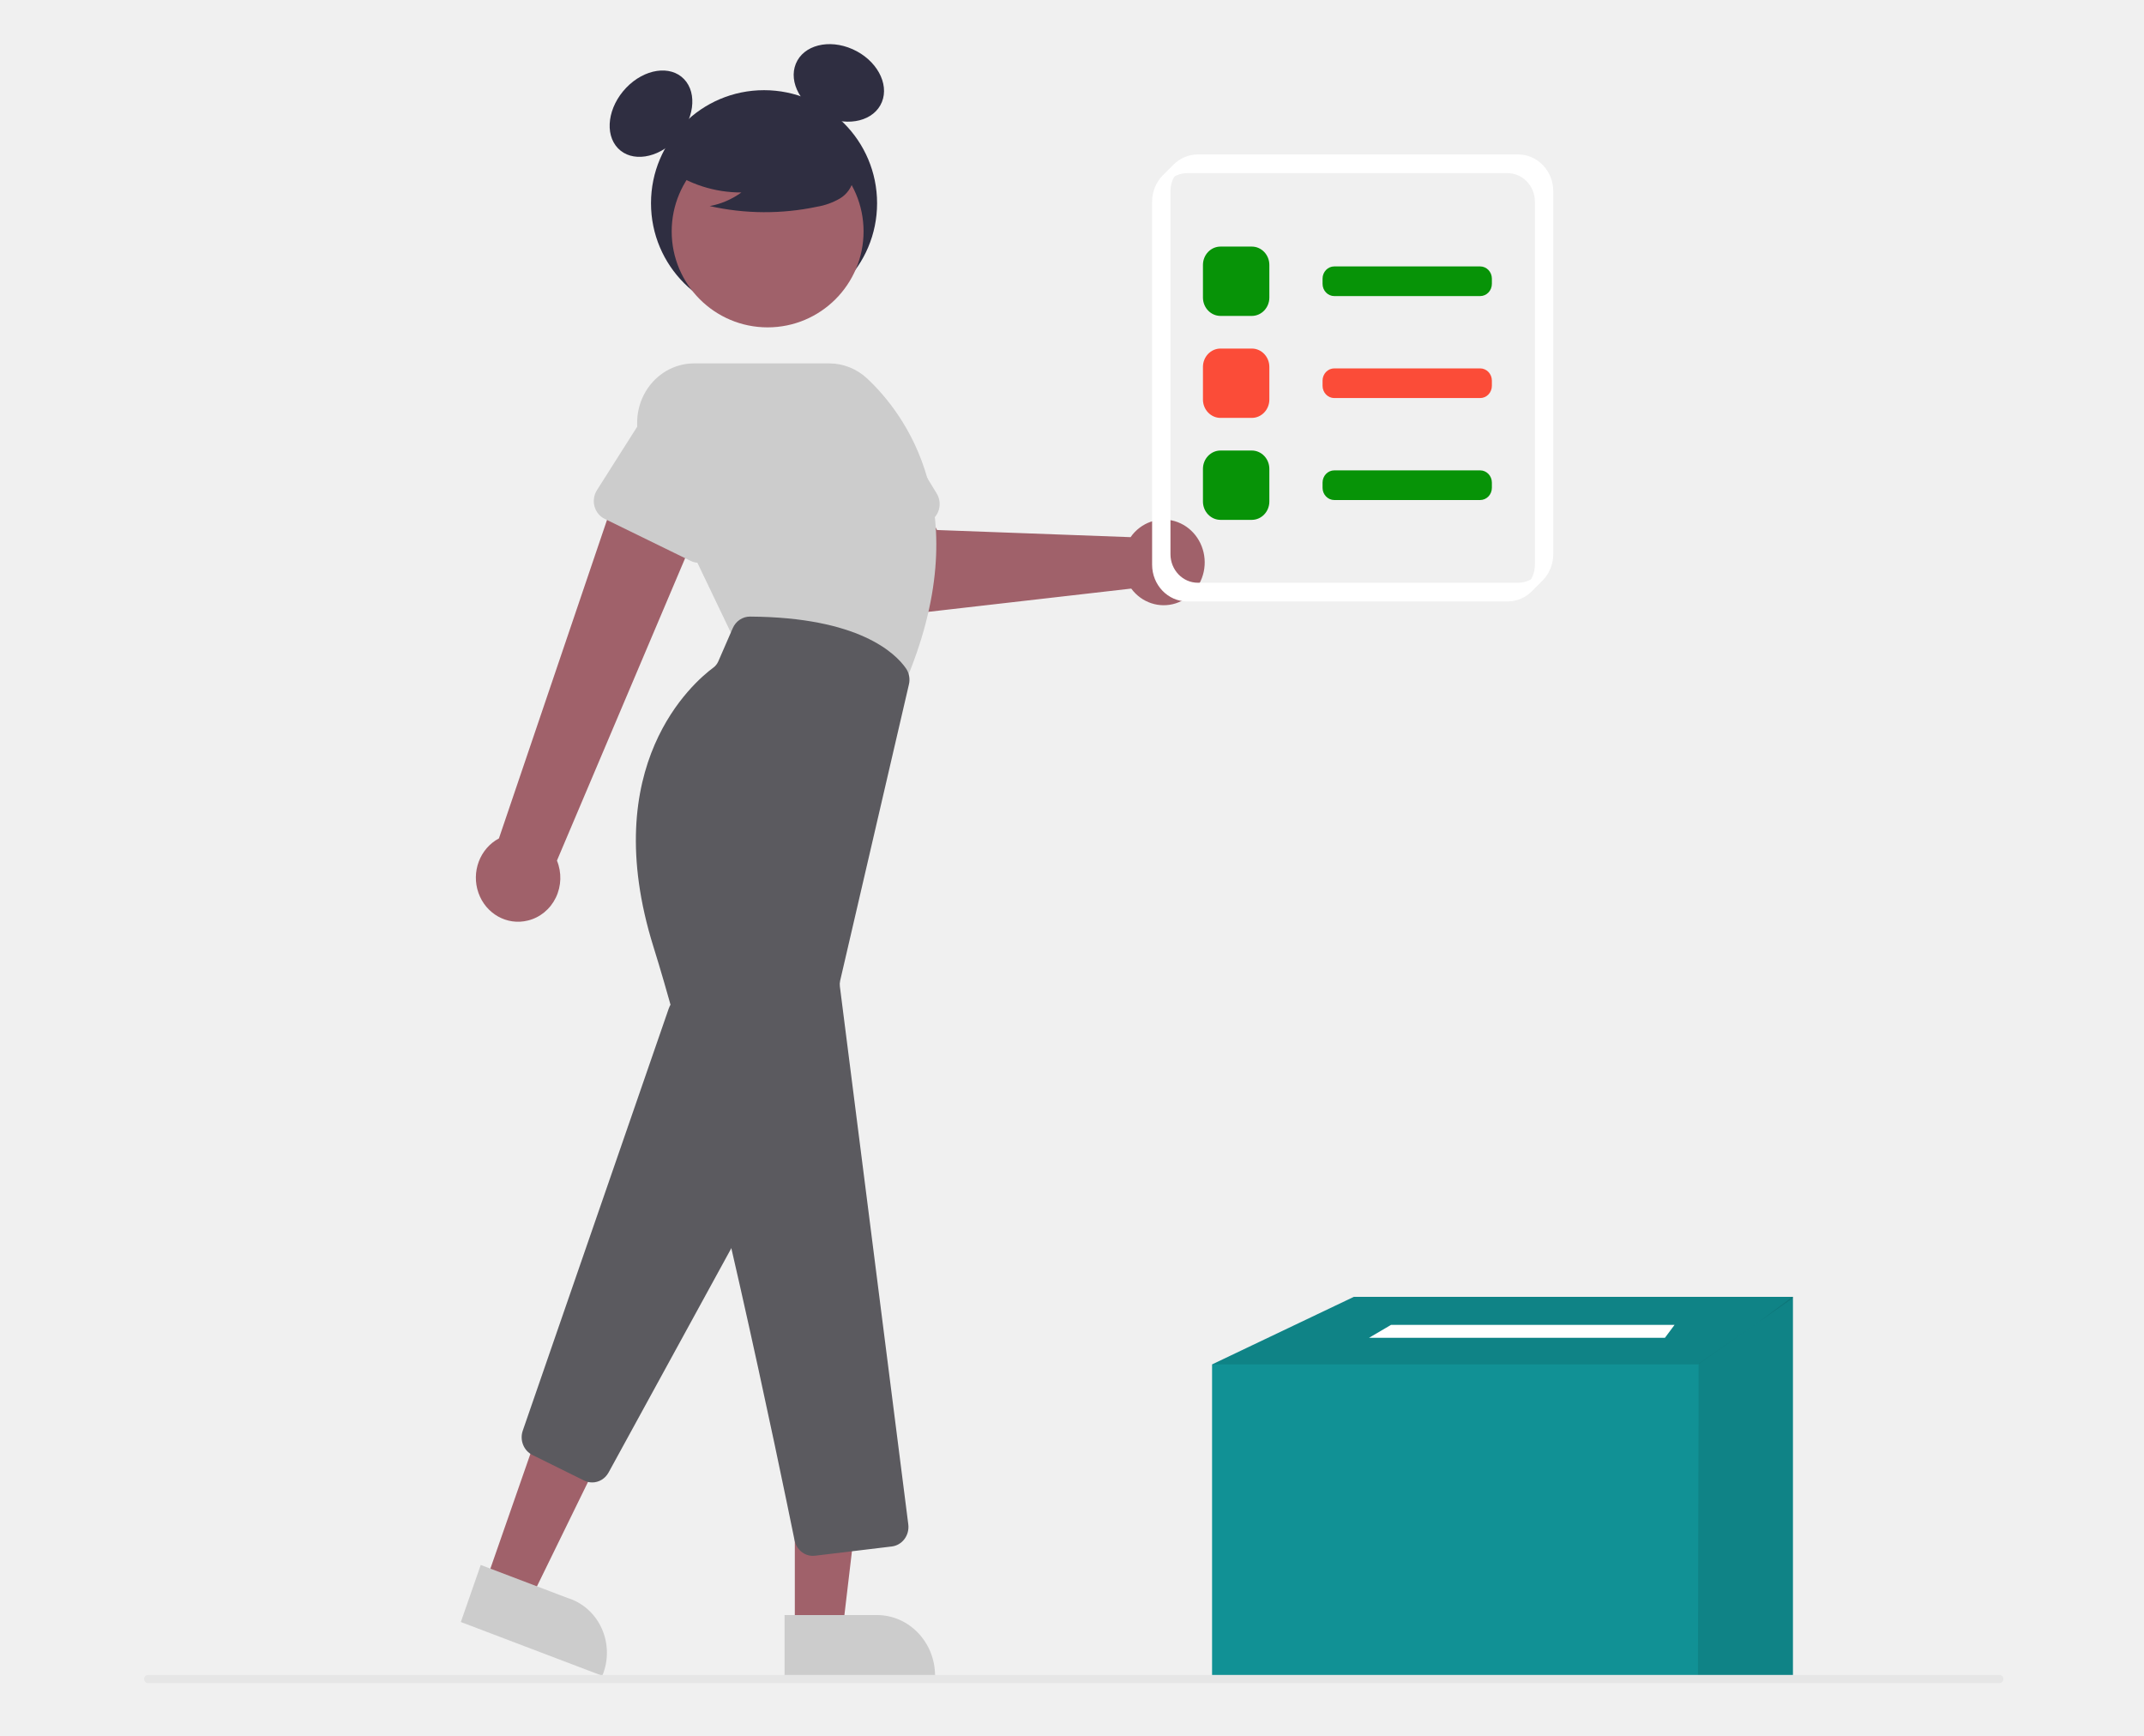
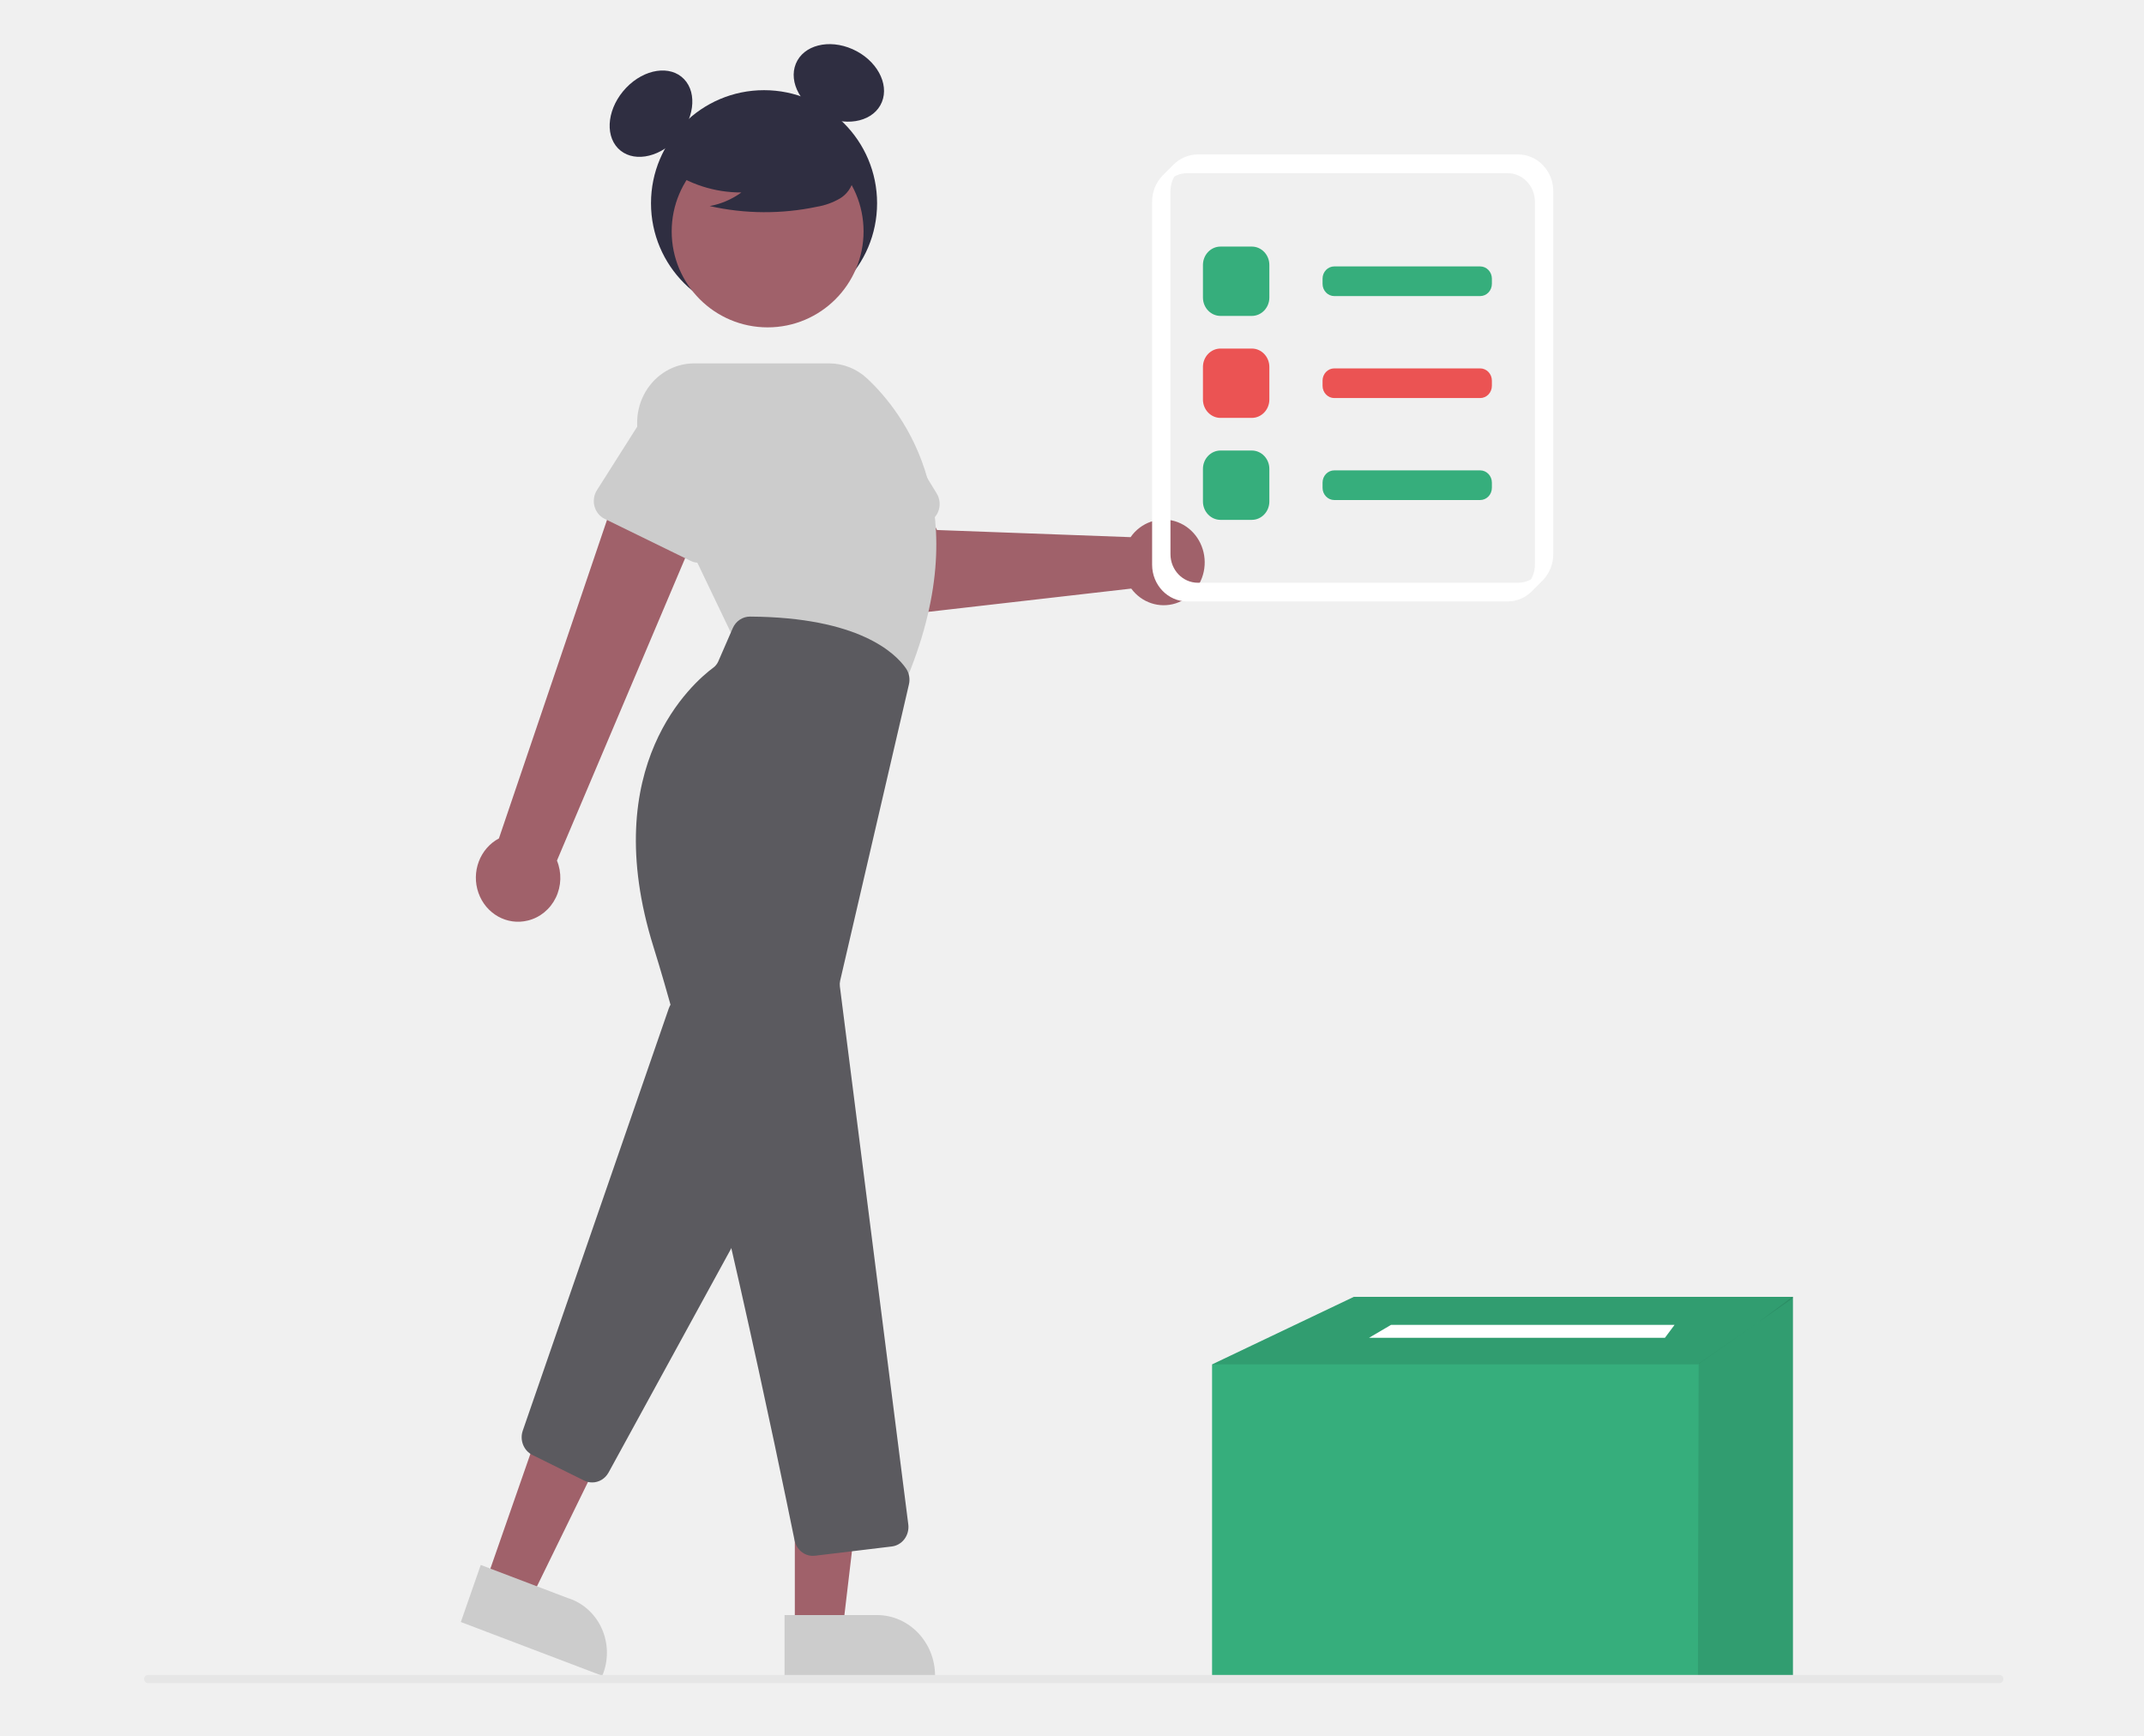
<svg xmlns="http://www.w3.org/2000/svg" width="610" height="493.805" data-name="Layer 1">
  <g>
    <path stroke="null" fill="#a0616a" d="m322.864,151.343a11.692,12.208 0 0 0 -1.191,1.467l-55.08,-2.032l-6.3,-12.336l-19.073,7.494l9.12,22.976a8.891,9.283 0 0 0 9.183,5.673l62.33,-7.146a11.669,12.184 0 1 0 1.012,-16.09l0,-0.006z" data-name="Path 704" id="ad4b1b16-27d0-4c9f-840a-ee213421f5fc" />
    <circle stroke="null" id="svg_1" fill="#2f2e41" r="32.162" cy="57.815" cx="217.381" />
    <ellipse stroke="null" transform="matrix(0.785839 -0.82052 0.785839 0.82052 -282.697 -229.533)" id="svg_2" fill="#2f2e41" ry="8.981" rx="11.975" cy="457.294" cx="138.14" />
    <ellipse stroke="null" transform="matrix(0.436565 -1.06711 1.02201 0.455831 -599.105 59.8952)" id="svg_3" fill="#2f2e41" ry="11.975" rx="8.981" cy="680.944" cx="324.901" />
    <path stroke="null" id="svg_4" fill="#ccc" d="m264.176,148.49l-24.681,11.524a5.353,5.589 0 0 1 -7.339,-3.593l-7.278,-27.099a14.867,15.523 0 0 1 27.179,-12.59l14.449,23.651a5.353,5.589 0 0 1 -2.329,8.107l0,0l0,0z" />
    <path stroke="null" id="svg_5" fill="#a0616a" d="m150.188,261.872a11.939,12.466 0 0 0 8.273,-17.051l44.012,-103.822l-25.177,-6.621l-35.345,104.136a12.004,12.533 0 0 0 8.237,23.359l0,0l0,0z" />
    <polygon stroke="null" id="svg_6" fill="#a0616a" points="138.19,450.06 150.993,454.926 175.066,405.682 156.17,398.499 138.19,450.06 " />
    <path stroke="null" id="svg_7" fill="#ccc" d="m171.355,476.726l-40.237,-15.297a0,0 0 0 1 0,0l5.66,-16.232a0,0 0 0 1 0,0l24.691,9.387a-15.546,-16.232 0 0 1 9.886,22.142l0,0a0,0 0 0 1 -0,0l-0,0z" />
    <path stroke="null" id="svg_8" fill="#5b5a5f" d="m168.473,421.721a5.305,5.539 0 0 1 -2.271,-0.532l-14.713,-7.277a5.333,5.568 0 0 1 -2.743,-6.95l41.524,-120.063a5.353,5.589 0 0 1 9.625,-0.976l21.963,38.22a5.359,5.595 0 0 1 0.058,5.649l-48.774,89.12a5.379,5.617 0 0 1 -4.668,2.81l-0,0z" />
    <circle stroke="null" id="svg_9" fill="#a0616a" r="27.296" cy="65.832" cx="218.401" />
    <path stroke="null" id="svg_10" fill="#ccc" d="m257.017,195.412l-48.33,-13.878l-25.705,-53.678a16.199,16.914 0 0 1 14.489,-24.478l38.452,0a16.178,16.892 0 0 1 10.814,4.318c10.315,9.648 31.985,37.463 10.49,87.23l-0.209,0.485z" />
    <path stroke="null" id="svg_11" fill="#ccc" d="m196.515,159.567l-24.487,-11.968a5.353,5.589 0 0 1 -2.194,-8.148l14.881,-23.466a14.867,15.523 0 0 1 26.892,13.244l-7.695,26.878a5.353,5.589 0 0 1 -7.398,3.46l-0,0z" />
    <polygon stroke="null" id="svg_12" fill="#a0616a" points="226.14,463.516 239.765,463.516 246.248,408.643 226.138,408.644 226.14,463.516 " />
    <path stroke="null" id="svg_13" fill="#ccc" d="m266.042,476.724l-42.821,0.002a0,0 0 0 1 0,0l-0.001,-17.275a0,0 0 0 1 0,0l26.276,-0.001a-16.544,-17.275 0 0 1 16.545,17.274l0,0a0,0 0 0 1 0,0l0,0z" />
    <path stroke="null" id="svg_14" fill="#5b5a5f" d="m231.285,442.606a5.325,5.56 0 0 1 -5.221,-4.426c-3.916,-19.267 -24.257,-117.955 -40.132,-168.789c-16.152,-51.719 11.356,-75.276 17.035,-79.473a4.182,4.366 0 0 0 1.392,-1.755l4.126,-9.476a5.373,5.61 0 0 1 4.887,-3.28l0.033,0c30.927,0.193 41.324,10.372 44.359,14.74a5.291,5.525 0 0 1 0.838,4.556l-19.568,84.296a4.168,4.352 0 0 0 -0.081,1.597l19.469,153.055a5.354,5.591 0 0 1 -4.693,6.289l-21.814,2.627a5.473,5.715 0 0 1 -0.628,0.038l0,0z" />
    <path stroke="null" id="svg_15" fill="#2f2e41" d="m189.72,47.905a37.124,38.763 0 0 0 21.216,6.846a22.75,23.754 0 0 1 -9.017,3.873a74.859,78.162 0 0 0 30.578,0.179a19.79,20.664 0 0 0 6.401,-2.296a8.101,8.458 0 0 0 3.951,-5.517c0.671,-4.002 -2.315,-7.637 -5.419,-10.087a39.972,41.736 0 0 0 -33.59,-7.008c-3.752,1.013 -7.511,2.724 -9.948,5.87s-3.159,7.997 -0.837,11.237l-3.335,-3.097l0,-0z" />
-     <polygon stroke="null" id="svg_16" fill="#119195" points="510.116,368.929 510.116,477.694 483.095,476.879 344.853,476.879 344.853,388.147 385.19,368.929 510.116,368.929 " />
+     <polygon stroke="null" id="svg_16" fill="#36AE7C" points="510.116,368.929 510.116,477.694 483.095,476.879 344.853,476.879 344.853,388.147 385.19,368.929 510.116,368.929 " />
    <polygon stroke="null" id="svg_17" opacity="0.1" points="510.116,368.929 510.116,369.268 500.415,376.047 483.095,388.147 344.853,388.147 385.19,368.929 510.116,368.929 " />
    <polygon stroke="null" id="svg_18" opacity="0.1" points="510.116,368.929 510.116,477.694 483.095,476.879 483.291,387.942 500.415,376.047 509.96,368.929 510.116,368.929 " />
    <polygon stroke="null" id="svg_19" fill="#fff" points="473.695,380.581 389.498,380.581 395.763,376.902 476.437,376.902 473.695,380.581 " />
    <path stroke="null" fill="#e6e6e6" d="m568.889,478.805l-526.777,0a1.111,1.16 0 0 1 0,-2.321l526.777,0a1.111,1.16 0 0 1 0,2.321z" data-name="Path 717" id="f35e270b-7f5a-4111-9d26-c6e282c8c57d" />
    <path stroke="null" id="svg_20" fill="#ffffff" d="m428.925,171.1l-91.13,0a10.014,10.455 0 0 1 -10.002,-10.444l0,-103.275a10.014,10.455 0 0 1 10.002,-10.444l91.13,0a10.014,10.455 0 0 1 10.002,10.444l0,103.275a10.014,10.455 0 0 1 -10.002,10.444zm-91.13,-121.841a7.788,8.132 0 0 0 -7.779,8.123l0,103.275a7.788,8.132 0 0 0 7.779,8.123l91.13,0a7.788,8.132 0 0 0 7.779,-8.123l0,-103.275a7.788,8.132 0 0 0 -7.779,-8.123l-91.13,0z" />
-     <path stroke="null" id="svg_21" fill="#079307" d="m356.149,89.873l-8.891,0a5.007,5.228 0 0 1 -5.001,-5.222l0,-9.283a5.007,5.228 0 0 1 5.001,-5.222l8.891,0a5.007,5.228 0 0 1 5.001,5.222l0,9.283a5.007,5.228 0 0 1 -5.001,5.222z" />
-     <path stroke="null" id="svg_22" fill="#fb4c38" d="m356.149,118.883l-8.891,0a5.007,5.228 0 0 1 -5.001,-5.222l0,-9.283a5.007,5.228 0 0 1 5.001,-5.222l8.891,0a5.007,5.228 0 0 1 5.001,5.222l0,9.283a5.007,5.228 0 0 1 -5.001,5.222z" />
-     <path stroke="null" id="svg_23" fill="#079307" d="m421.129,84.23l-41.508,0a3.338,3.485 0 0 1 -3.334,-3.481l0,-1.478a3.338,3.485 0 0 1 3.334,-3.481l41.508,0a3.338,3.485 0 0 1 3.334,3.481l0,1.478a3.338,3.485 0 0 1 -3.334,3.481z" />
-     <path stroke="null" id="svg_24" fill="#fb4c38" d="m421.129,113.24l-41.508,0a3.338,3.485 0 0 1 -3.334,-3.481l0,-1.478a3.338,3.485 0 0 1 3.334,-3.481l41.508,0a3.338,3.485 0 0 1 3.334,3.481l0,1.478a3.338,3.485 0 0 1 -3.334,3.481z" />
-     <path stroke="null" id="svg_25" fill="#079307" d="m356.149,147.892l-8.891,0a5.007,5.228 0 0 1 -5.001,-5.222l0,-9.283a5.007,5.228 0 0 1 5.001,-5.222l8.891,0a5.007,5.228 0 0 1 5.001,5.222l0,9.283a5.007,5.228 0 0 1 -5.001,5.222z" />
-     <path stroke="null" id="svg_26" fill="#079307" d="m421.129,142.249l-41.508,0a3.338,3.485 0 0 1 -3.334,-3.481l0,-1.478a3.338,3.485 0 0 1 3.334,-3.481l41.508,0a3.338,3.485 0 0 1 3.334,3.481l0,1.478a3.338,3.485 0 0 1 -3.334,3.481z" />
+     <path stroke="null" id="svg_21" fill="#36AE7C" d="m356.149,89.873l-8.891,0a5.007,5.228 0 0 1 -5.001,-5.222l0,-9.283a5.007,5.228 0 0 1 5.001,-5.222l8.891,0a5.007,5.228 0 0 1 5.001,5.222l0,9.283a5.007,5.228 0 0 1 -5.001,5.222z" />
+     <path stroke="null" id="svg_22" fill="#EB5353" d="m356.149,118.883l-8.891,0a5.007,5.228 0 0 1 -5.001,-5.222l0,-9.283a5.007,5.228 0 0 1 5.001,-5.222l8.891,0a5.007,5.228 0 0 1 5.001,5.222l0,9.283a5.007,5.228 0 0 1 -5.001,5.222z" />
+     <path stroke="null" id="svg_23" fill="#36AE7C" d="m421.129,84.23l-41.508,0a3.338,3.485 0 0 1 -3.334,-3.481l0,-1.478a3.338,3.485 0 0 1 3.334,-3.481l41.508,0a3.338,3.485 0 0 1 3.334,3.481l0,1.478a3.338,3.485 0 0 1 -3.334,3.481z" />
+     <path stroke="null" id="svg_24" fill="#EB5353" d="m421.129,113.24l-41.508,0a3.338,3.485 0 0 1 -3.334,-3.481l0,-1.478a3.338,3.485 0 0 1 3.334,-3.481l41.508,0a3.338,3.485 0 0 1 3.334,3.481l0,1.478a3.338,3.485 0 0 1 -3.334,3.481z" />
+     <path stroke="null" id="svg_25" fill="#36AE7C" d="m356.149,147.892l-8.891,0a5.007,5.228 0 0 1 -5.001,-5.222l0,-9.283a5.007,5.228 0 0 1 5.001,-5.222l8.891,0a5.007,5.228 0 0 1 5.001,5.222l0,9.283a5.007,5.228 0 0 1 -5.001,5.222z" />
+     <path stroke="null" id="svg_26" fill="#36AE7C" d="m421.129,142.249l-41.508,0a3.338,3.485 0 0 1 -3.334,-3.481l0,-1.478a3.338,3.485 0 0 1 3.334,-3.481l41.508,0a3.338,3.485 0 0 1 3.334,3.481l0,1.478a3.338,3.485 0 0 1 -3.334,3.481z" />
    <path stroke="null" id="svg_27" fill="#ffffff" d="m431.925,168.1l-91.13,0a10.014,10.455 0 0 1 -10.002,-10.444l0,-103.275a10.014,10.455 0 0 1 10.002,-10.444l91.13,0a10.014,10.455 0 0 1 10.002,10.444l0,103.275a10.014,10.455 0 0 1 -10.002,10.444zm-91.13,-121.841a7.788,8.132 0 0 0 -7.779,8.123l0,103.275a7.788,8.132 0 0 0 7.779,8.123l91.13,0a7.788,8.132 0 0 0 7.779,-8.123l0,-103.275a7.788,8.132 0 0 0 -7.779,-8.123l-91.13,0z" />
    <path stroke="null" id="svg_28" fill="#ffffff" d="m430.925,169.1l-91.13,0a10.014,10.455 0 0 1 -10.002,-10.444l0,-103.275a10.014,10.455 0 0 1 10.002,-10.444l91.13,0a10.014,10.455 0 0 1 10.002,10.444l0,103.275a10.014,10.455 0 0 1 -10.002,10.444zm-91.13,-121.841a7.788,8.132 0 0 0 -7.779,8.123l0,103.275a7.788,8.132 0 0 0 7.779,8.123l91.13,0a7.788,8.132 0 0 0 7.779,-8.123l0,-103.275a7.788,8.132 0 0 0 -7.779,-8.123l-91.13,0z" />
    <path stroke="null" id="svg_29" fill="#ffffff" d="m429.925,170.1l-91.13,0a10.014,10.455 0 0 1 -10.002,-10.444l0,-103.275a10.014,10.455 0 0 1 10.002,-10.444l91.13,0a10.014,10.455 0 0 1 10.002,10.444l0,103.275a10.014,10.455 0 0 1 -10.002,10.444zm-91.13,-121.841a7.788,8.132 0 0 0 -7.779,8.123l0,103.275a7.788,8.132 0 0 0 7.779,8.123l91.13,0a7.788,8.132 0 0 0 7.779,-8.123l0,-103.275a7.788,8.132 0 0 0 -7.779,-8.123l-91.13,0z" />
  </g>
</svg>
